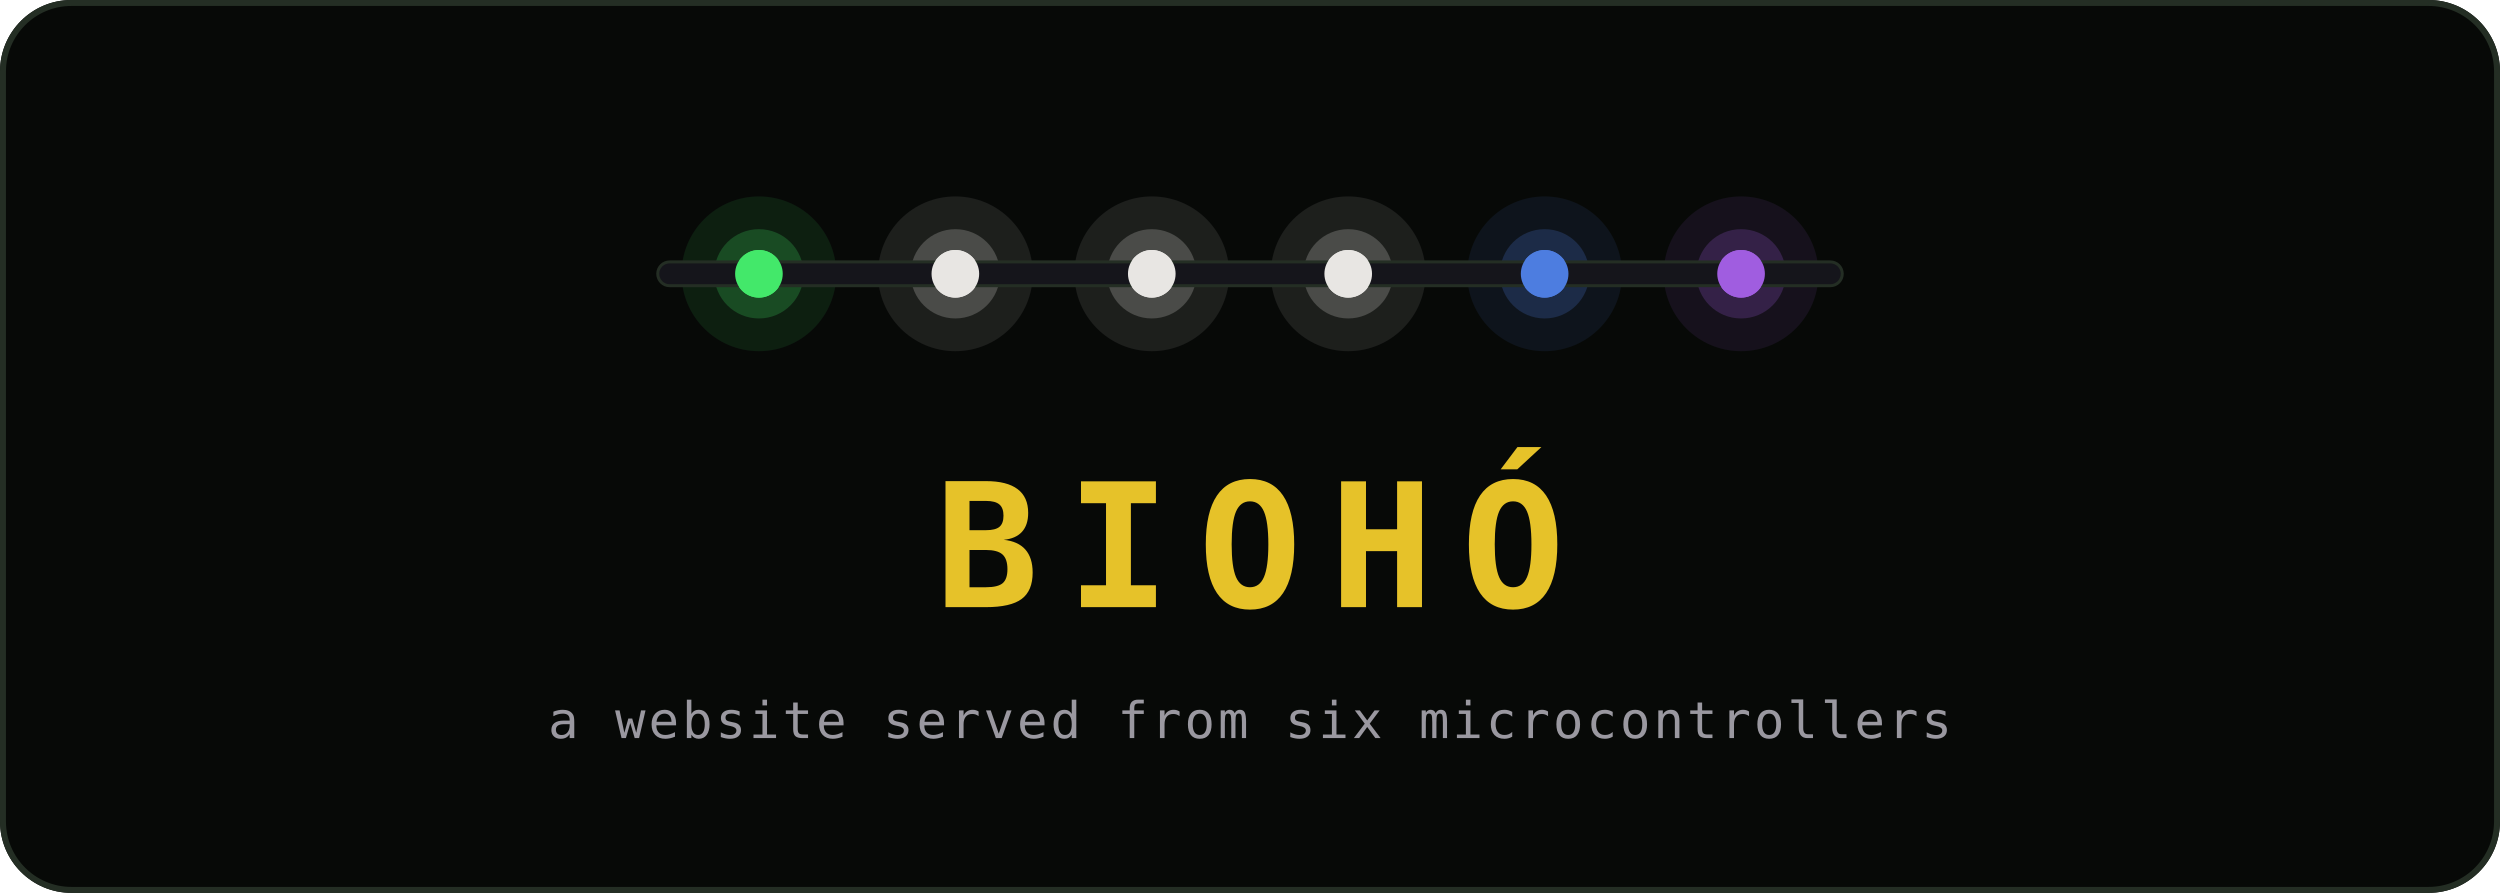
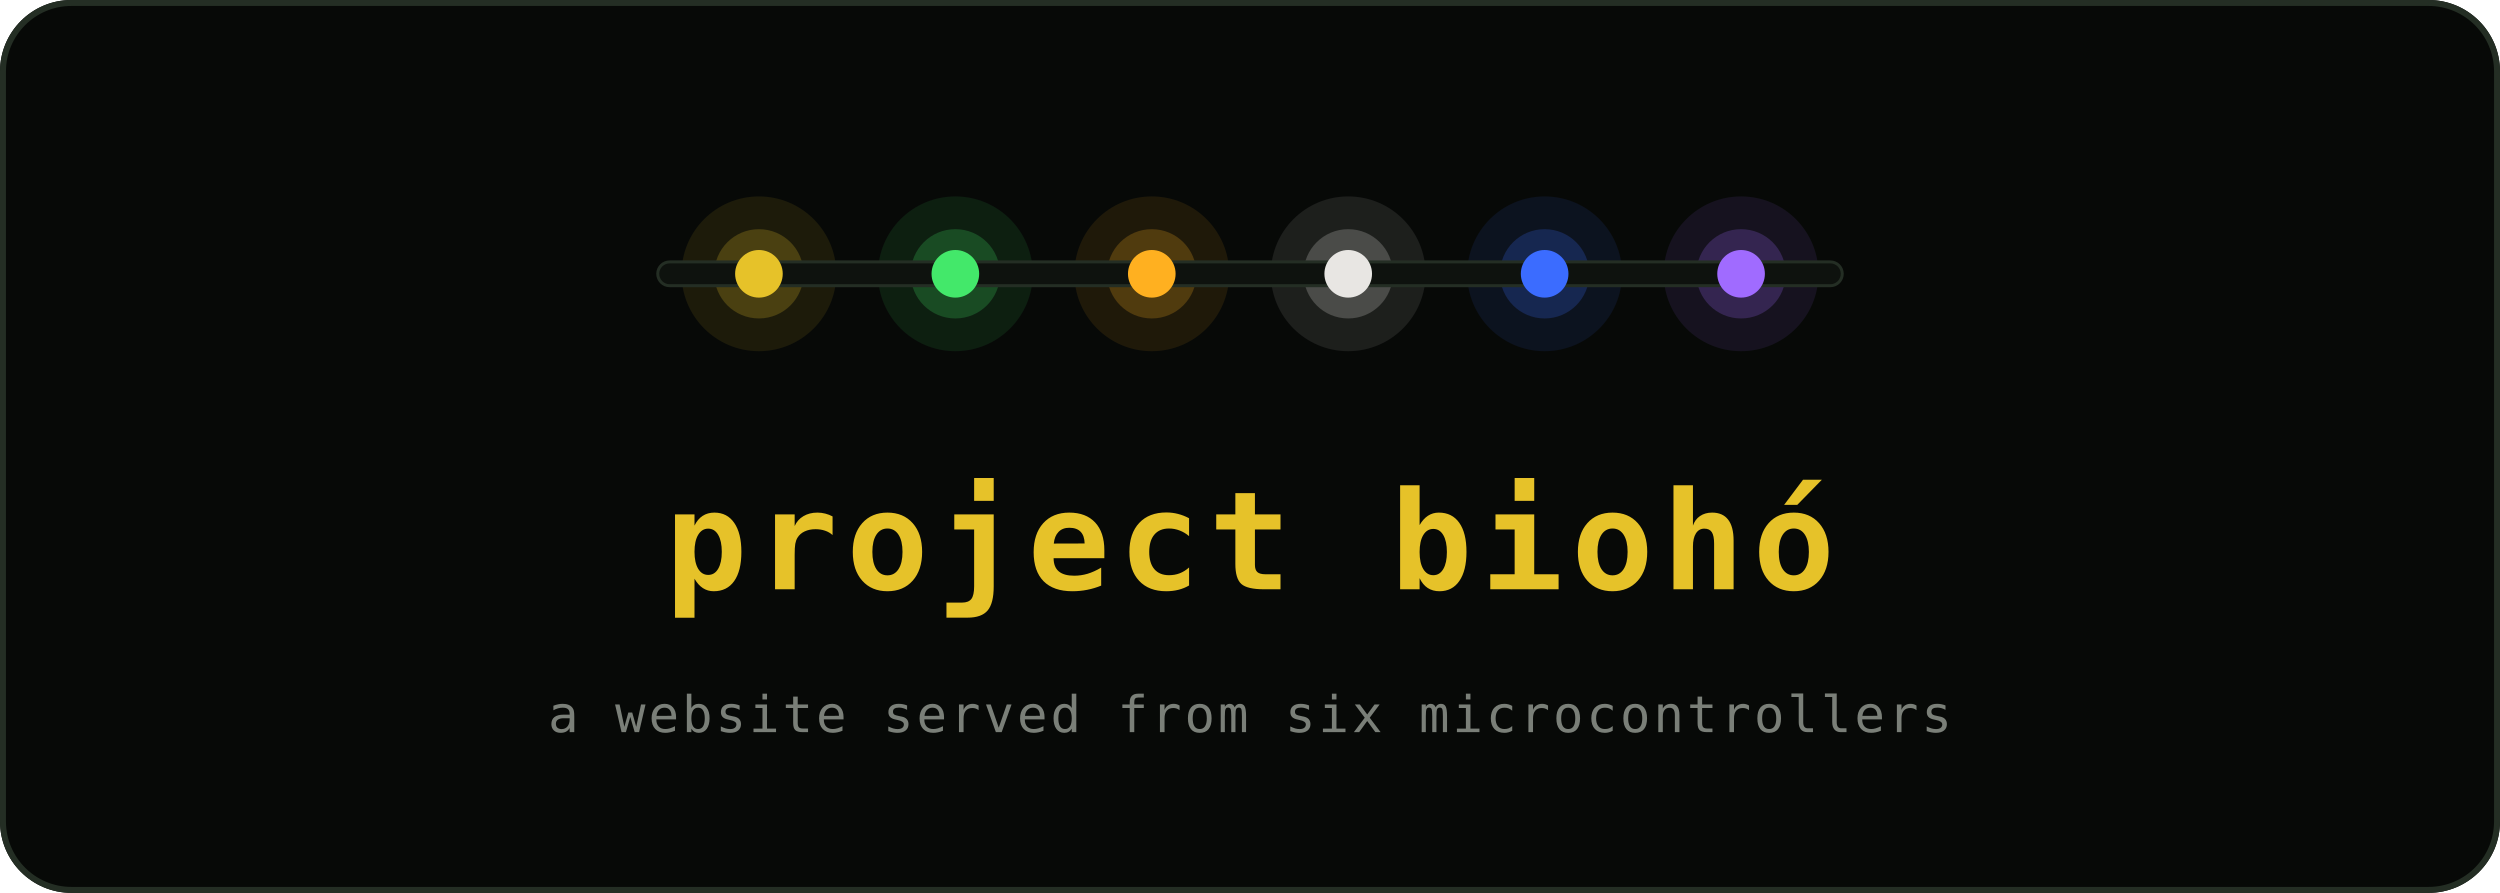
- <svg xmlns="http://www.w3.org/2000/svg" viewBox="0 0 840 300" width="840" height="300" role="img" aria-label="BIOHÓ">
+ <svg xmlns="http://www.w3.org/2000/svg" viewBox="0 0 840 300" width="840" height="300" role="img" aria-label="project biohó">
  <rect width="840" height="300" rx="24" fill="#070907" />
  <rect x="1" y="1" width="838" height="298" rx="23" fill="none" stroke="#242e24" stroke-width="2" />
-   <circle cx="255.0" cy="92" r="26" fill="#43e86a" opacity="0.10" />
-   <circle cx="255.0" cy="92" r="15" fill="#43e86a" opacity="0.22" />
-   <circle cx="255.0" cy="92" r="8" fill="#43e86a" />
-   <circle cx="321.0" cy="92" r="26" fill="#e8e6e3" opacity="0.10" />
-   <circle cx="321.0" cy="92" r="15" fill="#e8e6e3" opacity="0.22" />
-   <circle cx="321.0" cy="92" r="8" fill="#e8e6e3" />
-   <circle cx="387.0" cy="92" r="26" fill="#e8e6e3" opacity="0.10" />
-   <circle cx="387.0" cy="92" r="15" fill="#e8e6e3" opacity="0.22" />
-   <circle cx="387.0" cy="92" r="8" fill="#e8e6e3" />
-   <circle cx="453.0" cy="92" r="26" fill="#e8e6e3" opacity="0.10" />
-   <circle cx="453.0" cy="92" r="15" fill="#e8e6e3" opacity="0.22" />
-   <circle cx="453.0" cy="92" r="8" fill="#e8e6e3" />
-   <circle cx="519.0" cy="92" r="26" fill="#4d7de0" opacity="0.10" />
-   <circle cx="519.0" cy="92" r="15" fill="#4d7de0" opacity="0.22" />
-   <circle cx="519.0" cy="92" r="8" fill="#4d7de0" />
-   <circle cx="585.0" cy="92" r="26" fill="#a05de0" opacity="0.10" />
-   <circle cx="585.0" cy="92" r="15" fill="#a05de0" opacity="0.22" />
-   <circle cx="585.0" cy="92" r="8" fill="#a05de0" />
-   <rect x="221.0" y="88" width="398" height="8" rx="4" fill="#15151b" stroke="#242e24" stroke-width="1" />
-   <circle cx="255.0" cy="92" r="8" fill="#43e86a" />
-   <circle cx="321.0" cy="92" r="8" fill="#e8e6e3" />
-   <circle cx="387.0" cy="92" r="8" fill="#e8e6e3" />
-   <circle cx="453.0" cy="92" r="8" fill="#e8e6e3" />
-   <circle cx="519.0" cy="92" r="8" fill="#4d7de0" />
-   <circle cx="585.0" cy="92" r="8" fill="#a05de0" />
-   <text x="420.0" y="204" font-family="ui-monospace,SFMono-Regular,Menlo,Consolas,monospace" font-size="58" font-weight="700" fill="#e6c229" text-anchor="middle" letter-spacing="0.16em">BIOHÓ</text>
-   <text x="420.0" y="248" font-family="ui-monospace,SFMono-Regular,Menlo,Consolas,monospace" font-size="17" fill="#9a98a0" text-anchor="middle" letter-spacing="0.06em">a website served from six microcontrollers</text>
+   <g fill="none">
+     <circle cx="255" cy="92" r="26" fill="#e6c229" opacity="0.10" />
+     <circle cx="255" cy="92" r="15" fill="#e6c229" opacity="0.22" />
+     <circle cx="321" cy="92" r="26" fill="#43e86a" opacity="0.10" />
+     <circle cx="321" cy="92" r="15" fill="#43e86a" opacity="0.22" />
+     <circle cx="387" cy="92" r="26" fill="#ffb020" opacity="0.10" />
+     <circle cx="387" cy="92" r="15" fill="#ffb020" opacity="0.22" />
+     <circle cx="453" cy="92" r="26" fill="#e8e6e3" opacity="0.10" />
+     <circle cx="453" cy="92" r="15" fill="#e8e6e3" opacity="0.22" />
+     <circle cx="519" cy="92" r="26" fill="#3b6cff" opacity="0.10" />
+     <circle cx="519" cy="92" r="15" fill="#3b6cff" opacity="0.22" />
+     <circle cx="585" cy="92" r="26" fill="#a06bff" opacity="0.10" />
+     <circle cx="585" cy="92" r="15" fill="#a06bff" opacity="0.22" />
+   </g>
+   <rect x="221" y="88" width="398" height="8" rx="4" fill="#0e120e" stroke="#242e24" stroke-width="1" />
+   <circle cx="255" cy="92" r="8" fill="#e6c229" />
+   <circle cx="321" cy="92" r="8" fill="#43e86a" />
+   <circle cx="387" cy="92" r="8" fill="#ffb020" />
+   <circle cx="453" cy="92" r="8" fill="#e8e6e3" />
+   <circle cx="519" cy="92" r="8" fill="#3b6cff" />
+   <circle cx="585" cy="92" r="8" fill="#a06bff" />
+   <text x="420" y="198" font-family="ui-monospace, SFMono-Regular, Menlo, Consolas, monospace" font-size="46" font-weight="700" fill="#e6c229" text-anchor="middle" letter-spacing="0.06em">project biohó</text>
+   <text x="420" y="246" font-family="ui-monospace, SFMono-Regular, Menlo, Consolas, monospace" font-size="17" fill="#7a7f78" text-anchor="middle" letter-spacing="0.06em">a website served from six microcontrollers</text>
</svg>
